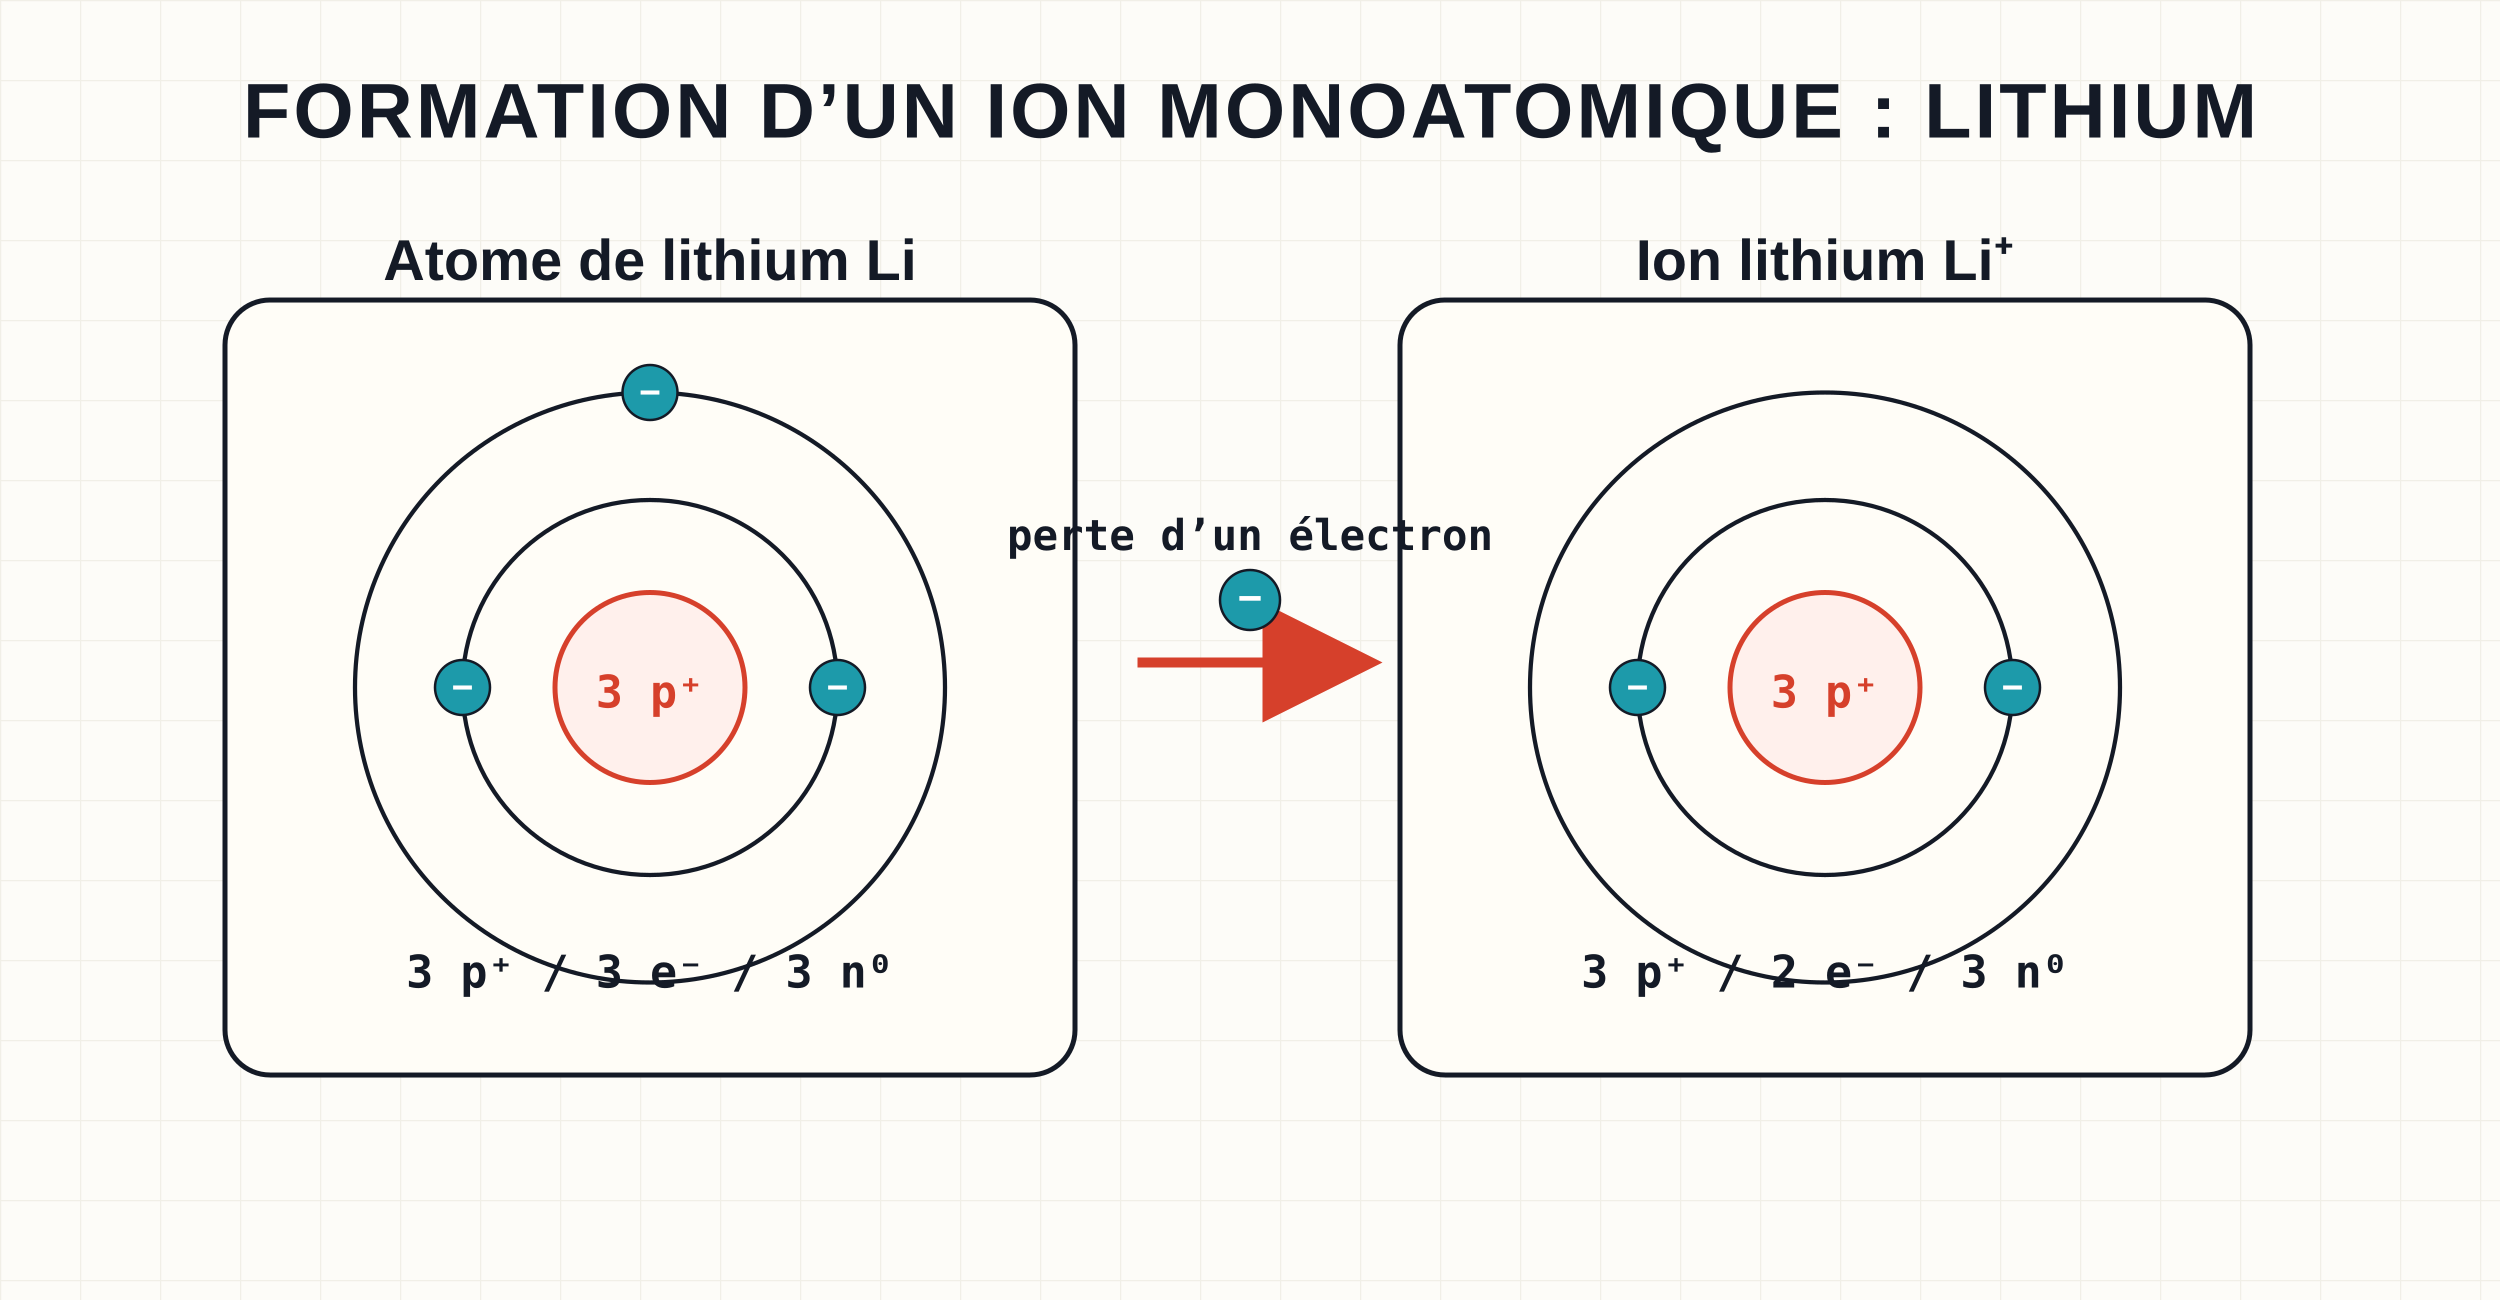
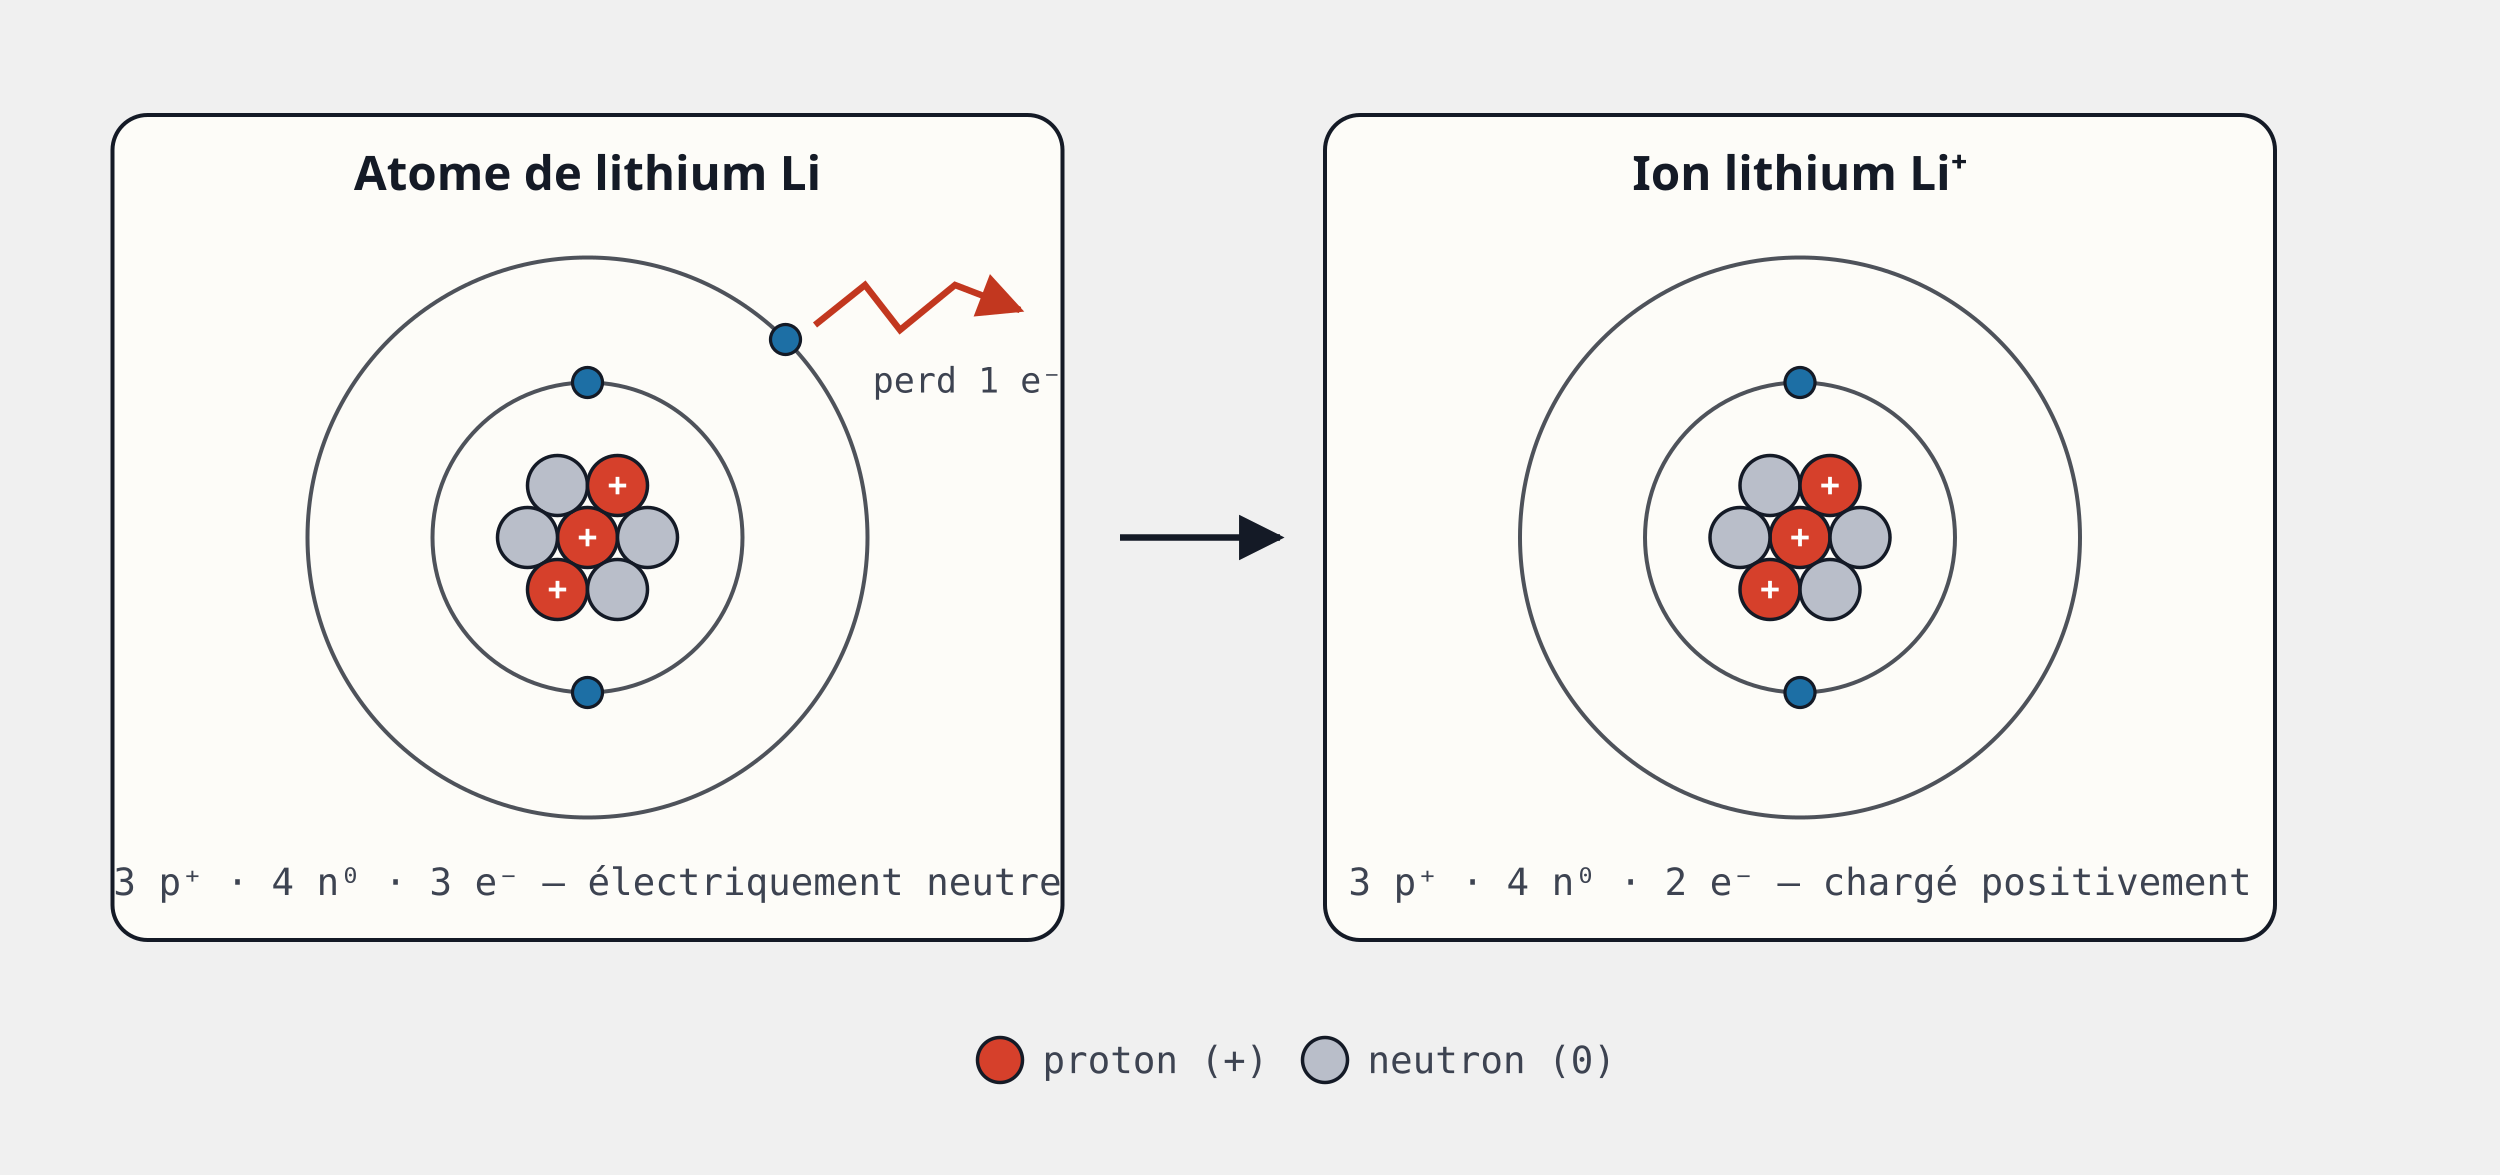
- <svg xmlns="http://www.w3.org/2000/svg" width="1000" height="520" viewBox="0 0 1000 520" role="img" aria-labelledby="title desc">
+ <svg xmlns="http://www.w3.org/2000/svg" width="1000" height="470" viewBox="0 0 1000 470" role="img" aria-labelledby="titre desc">
  <style>
- .bg { fill: #fdfcf8; }
- .grid { stroke: #e8e4d8; stroke-width:1; opacity:.55; }
- .txt { font-family: 'Space Grotesk', Arial, sans-serif; fill: #141a26; }
- .mono { font-family: 'IBM Plex Mono', Consolas, monospace; fill: #141a26; }
- .serif { font-family: 'Spectral', Georgia, serif; fill: #141a26; }
- .title { font-family:'Space Grotesk', Arial, sans-serif; font-weight:800; letter-spacing:.04em; fill:#141a26; }
- .small { font-size:14px; }
- .label { font-family:'IBM Plex Mono', Consolas, monospace; font-size:13px; fill:#6b6f7a; }
- .box { fill:#fffdf7; stroke:#141a26; stroke-width:2; }
- .dash { stroke-dasharray:8 8; }
- .beta { stroke:#1d9aaa; fill:none; } .alpha { stroke:#d6402b; fill:none; } .gamma { stroke:#4a3f9e; fill:none; } .gold { stroke:#b28a1d; fill:none; }
- </style>
+     .t  { font-family:'IBM Plex Mono',monospace; fill:#3d4351; }
+     .tt { font-family:'Space Grotesk',sans-serif; font-weight:700; fill:#141a26; }
+   </style>
  <defs>
-     <pattern id="grid" width="32" height="32" patternUnits="userSpaceOnUse">
-       <path d="M32 0H0V32" class="grid" fill="none" />
-     </pattern>
-     <marker id="arrInk" markerWidth="12" markerHeight="12" refX="10" refY="6" orient="auto">
-       <path d="M0,0 L12,6 L0,12 Z" fill="#141a26" />
+     <marker id="fl" viewBox="0 0 10 10" refX="9" refY="5" markerWidth="7" markerHeight="7" orient="auto-start-reverse">
+       <path d="M0,0 L10,5 L0,10 z" fill="#141a26" />
    </marker>
-     <marker id="arrA" markerWidth="12" markerHeight="12" refX="10" refY="6" orient="auto">
-       <path d="M0,0 L12,6 L0,12 Z" fill="#d6402b" />
-     </marker>
-     <marker id="arrB" markerWidth="12" markerHeight="12" refX="10" refY="6" orient="auto">
-       <path d="M0,0 L12,6 L0,12 Z" fill="#1d9aaa" />
-     </marker>
-     <marker id="arrG" markerWidth="12" markerHeight="12" refX="10" refY="6" orient="auto">
-       <path d="M0,0 L12,6 L0,12 Z" fill="#4a3f9e" />
-     </marker>
-     <marker id="arrGold" markerWidth="12" markerHeight="12" refX="10" refY="6" orient="auto">
-       <path d="M0,0 L12,6 L0,12 Z" fill="#b28a1d" />
+     <marker id="fr" viewBox="0 0 10 10" refX="9" refY="5" markerWidth="7" markerHeight="7" orient="auto-start-reverse">
+       <path d="M0,0 L10,5 L0,10 z" fill="#c2371f" />
    </marker>
  </defs>
-   <rect class="bg" width="100%" height="100%" />
-   <rect width="100%" height="100%" fill="url(#grid)" />
-   <text x="500" y="55" class="title" font-size="31" text-anchor="middle">FORMATION D’UN ION MONOATOMIQUE : LITHIUM</text>
-   <rect x="90" y="120" width="340" height="310" rx="18" fill="#fffdf7" stroke="#141a26" stroke-width="2" class="" />
-   <text x="260" y="112" class="txt" font-size="23" text-anchor="middle" font-weight="700">Atome de lithium Li</text>
-   <circle cx="260" cy="275" r="38" fill="#fff0ec" stroke="#d6402b" stroke-width="2" />
-   <text x="260" y="283" class="mono" font-size="18" text-anchor="middle" font-weight="700" style="fill:#d6402b;">3 p⁺</text>
-   <circle cx="260" cy="275" r="75" fill="none" stroke="#141a26" stroke-width="1.7" />
-   <circle cx="260" cy="275" r="118" fill="none" stroke="#141a26" stroke-width="1.7" />
-   <circle cx="335" cy="275" r="11" fill="#1d9aaa" stroke="#141a26" stroke-width="1" />
-   <text x="335" y="280" class="txt" font-size="15" text-anchor="middle" font-weight="700" style="fill:#fff;">−</text>
-   <circle cx="185" cy="275" r="11" fill="#1d9aaa" stroke="#141a26" stroke-width="1" />
-   <text x="185" y="280" class="txt" font-size="15" text-anchor="middle" font-weight="700" style="fill:#fff;">−</text>
-   <circle cx="260" cy="157" r="11" fill="#1d9aaa" stroke="#141a26" stroke-width="1" />
-   <text x="260" y="162" class="txt" font-size="15" text-anchor="middle" font-weight="700" style="fill:#fff;">−</text>
-   <text x="260" y="395" class="mono" font-size="18" text-anchor="middle" font-weight="700">3 p⁺ / 3 e⁻ / 3 n⁰</text>
-   <rect x="560" y="120" width="340" height="310" rx="18" fill="#fffdf7" stroke="#141a26" stroke-width="2" class="" />
-   <text x="730" y="112" class="txt" font-size="23" text-anchor="middle" font-weight="700">Ion lithium Li⁺</text>
-   <circle cx="730" cy="275" r="38" fill="#fff0ec" stroke="#d6402b" stroke-width="2" />
-   <text x="730" y="283" class="mono" font-size="18" text-anchor="middle" font-weight="700" style="fill:#d6402b;">3 p⁺</text>
-   <circle cx="730" cy="275" r="75" fill="none" stroke="#141a26" stroke-width="1.7" />
-   <circle cx="730" cy="275" r="118" fill="none" stroke="#141a26" stroke-width="1.7" />
-   <circle cx="805" cy="275" r="11" fill="#1d9aaa" stroke="#141a26" stroke-width="1" />
-   <text x="805" y="280" class="txt" font-size="15" text-anchor="middle" font-weight="700" style="fill:#fff;">−</text>
-   <circle cx="655" cy="275" r="11" fill="#1d9aaa" stroke="#141a26" stroke-width="1" />
-   <text x="655" y="280" class="txt" font-size="15" text-anchor="middle" font-weight="700" style="fill:#fff;">−</text>
-   <text x="730" y="395" class="mono" font-size="18" text-anchor="middle" font-weight="700">3 p⁺ / 2 e⁻ / 3 n⁰</text>
-   <path d="M455 265 H545" stroke="#d6402b" stroke-width="4" marker-end="url(#arrA)" />
-   <circle cx="500" cy="240" r="12" fill="#1d9aaa" stroke="#141a26" stroke-width="1" />
-   <text x="500" y="245" class="txt" font-size="17" text-anchor="middle" font-weight="700" style="fill:#fff;">−</text>
-   <text x="500" y="220" class="mono" font-size="17" text-anchor="middle" font-weight="700">perte d’un électron</text>
+   <rect x="45" y="46" width="380" height="330" rx="14" fill="#fdfcf8" stroke="#141a26" stroke-width="1.6" />
+   <text class="tt" x="235" y="76" text-anchor="middle" font-size="19">Atome de lithium  Li</text>
+   <text class="t" x="235" y="358" text-anchor="middle" font-size="15">3 p⁺ · 4 n⁰ · 3 e⁻ — électriquement neutre</text>
+   <circle cx="235" cy="215" r="62" fill="none" stroke="#141a26" stroke-width="1.6" opacity=".75" />
+   <circle cx="235" cy="215" r="112" fill="none" stroke="#141a26" stroke-width="1.6" opacity=".75" />
+   <circle cx="235.0" cy="153.0" r="6" fill="#1d6fa5" stroke="#141a26" stroke-width="1.3" />
+   <circle cx="235.0" cy="277.0" r="6" fill="#1d6fa5" stroke="#141a26" stroke-width="1.3" />
+   <circle cx="314.2" cy="135.8" r="6" fill="#1d6fa5" stroke="#141a26" stroke-width="1.3" />
+   <circle cx="235.0" cy="215.0" r="12" fill="#d6402b" stroke="#141a26" stroke-width="1.4" />
+   <text x="235.0" y="219.1" text-anchor="middle" font-family="'IBM Plex Mono',monospace" font-size="13" font-weight="700" fill="#fff">+</text>
+   <circle cx="223.0" cy="194.2" r="12" fill="#b9bec9" stroke="#141a26" stroke-width="1.4" />
+   <circle cx="247.0" cy="194.2" r="12" fill="#d6402b" stroke="#141a26" stroke-width="1.4" />
+   <text x="247.0" y="198.3" text-anchor="middle" font-family="'IBM Plex Mono',monospace" font-size="13" font-weight="700" fill="#fff">+</text>
+   <circle cx="211.0" cy="215.0" r="12" fill="#b9bec9" stroke="#141a26" stroke-width="1.4" />
+   <circle cx="259.0" cy="215.0" r="12" fill="#b9bec9" stroke="#141a26" stroke-width="1.4" />
+   <circle cx="223.0" cy="235.8" r="12" fill="#d6402b" stroke="#141a26" stroke-width="1.4" />
+   <text x="223.0" y="239.9" text-anchor="middle" font-family="'IBM Plex Mono',monospace" font-size="13" font-weight="700" fill="#fff">+</text>
+   <circle cx="247.0" cy="235.8" r="12" fill="#b9bec9" stroke="#141a26" stroke-width="1.4" />
+   <path d="M326,130 l 20,-16 l 14,18 l 22,-18 l 26,10" fill="none" stroke="#c2371f" stroke-width="2.6" marker-end="url(#fr)" />
+   <text class="t" x="387" y="157" text-anchor="middle" font-size="14" fill="#c2371f">perd 1 e⁻</text>
+   <path d="M448,215 L512,215" stroke="#141a26" stroke-width="2.6" marker-end="url(#fl)" />
+   <rect x="530" y="46" width="380" height="330" rx="14" fill="#fdfcf8" stroke="#141a26" stroke-width="1.6" />
+   <text class="tt" x="720" y="76" text-anchor="middle" font-size="19">Ion lithium  Li⁺</text>
+   <text class="t" x="720" y="358" text-anchor="middle" font-size="15">3 p⁺ · 4 n⁰ · 2 e⁻ — chargé positivement</text>
+   <circle cx="720" cy="215" r="62" fill="none" stroke="#141a26" stroke-width="1.6" opacity=".75" />
+   <circle cx="720" cy="215" r="112" fill="none" stroke="#141a26" stroke-width="1.6" opacity=".75" />
+   <circle cx="720.0" cy="153.0" r="6" fill="#1d6fa5" stroke="#141a26" stroke-width="1.3" />
+   <circle cx="720.0" cy="277.0" r="6" fill="#1d6fa5" stroke="#141a26" stroke-width="1.3" />
+   <circle cx="720.0" cy="215.0" r="12" fill="#d6402b" stroke="#141a26" stroke-width="1.4" />
+   <text x="720.0" y="219.1" text-anchor="middle" font-family="'IBM Plex Mono',monospace" font-size="13" font-weight="700" fill="#fff">+</text>
+   <circle cx="708.0" cy="194.2" r="12" fill="#b9bec9" stroke="#141a26" stroke-width="1.4" />
+   <circle cx="732.0" cy="194.2" r="12" fill="#d6402b" stroke="#141a26" stroke-width="1.4" />
+   <text x="732.0" y="198.3" text-anchor="middle" font-family="'IBM Plex Mono',monospace" font-size="13" font-weight="700" fill="#fff">+</text>
+   <circle cx="696.0" cy="215.0" r="12" fill="#b9bec9" stroke="#141a26" stroke-width="1.4" />
+   <circle cx="744.0" cy="215.0" r="12" fill="#b9bec9" stroke="#141a26" stroke-width="1.4" />
+   <circle cx="708.0" cy="235.8" r="12" fill="#d6402b" stroke="#141a26" stroke-width="1.4" />
+   <text x="708.0" y="239.9" text-anchor="middle" font-family="'IBM Plex Mono',monospace" font-size="13" font-weight="700" fill="#fff">+</text>
+   <circle cx="732.0" cy="235.8" r="12" fill="#b9bec9" stroke="#141a26" stroke-width="1.4" />
+   <g font-family="'IBM Plex Mono',monospace" font-size="15" fill="#3d4351">
+     <circle cx="400" cy="424" r="9" fill="#d6402b" stroke="#141a26" stroke-width="1.4" />
+     <text x="417" y="429.25">proton (+)</text>
+     <circle cx="530" cy="424" r="9" fill="#b9bec9" stroke="#141a26" stroke-width="1.4" />
+     <text x="547" y="429.25">neutron (0)</text>
+   </g>
</svg>
